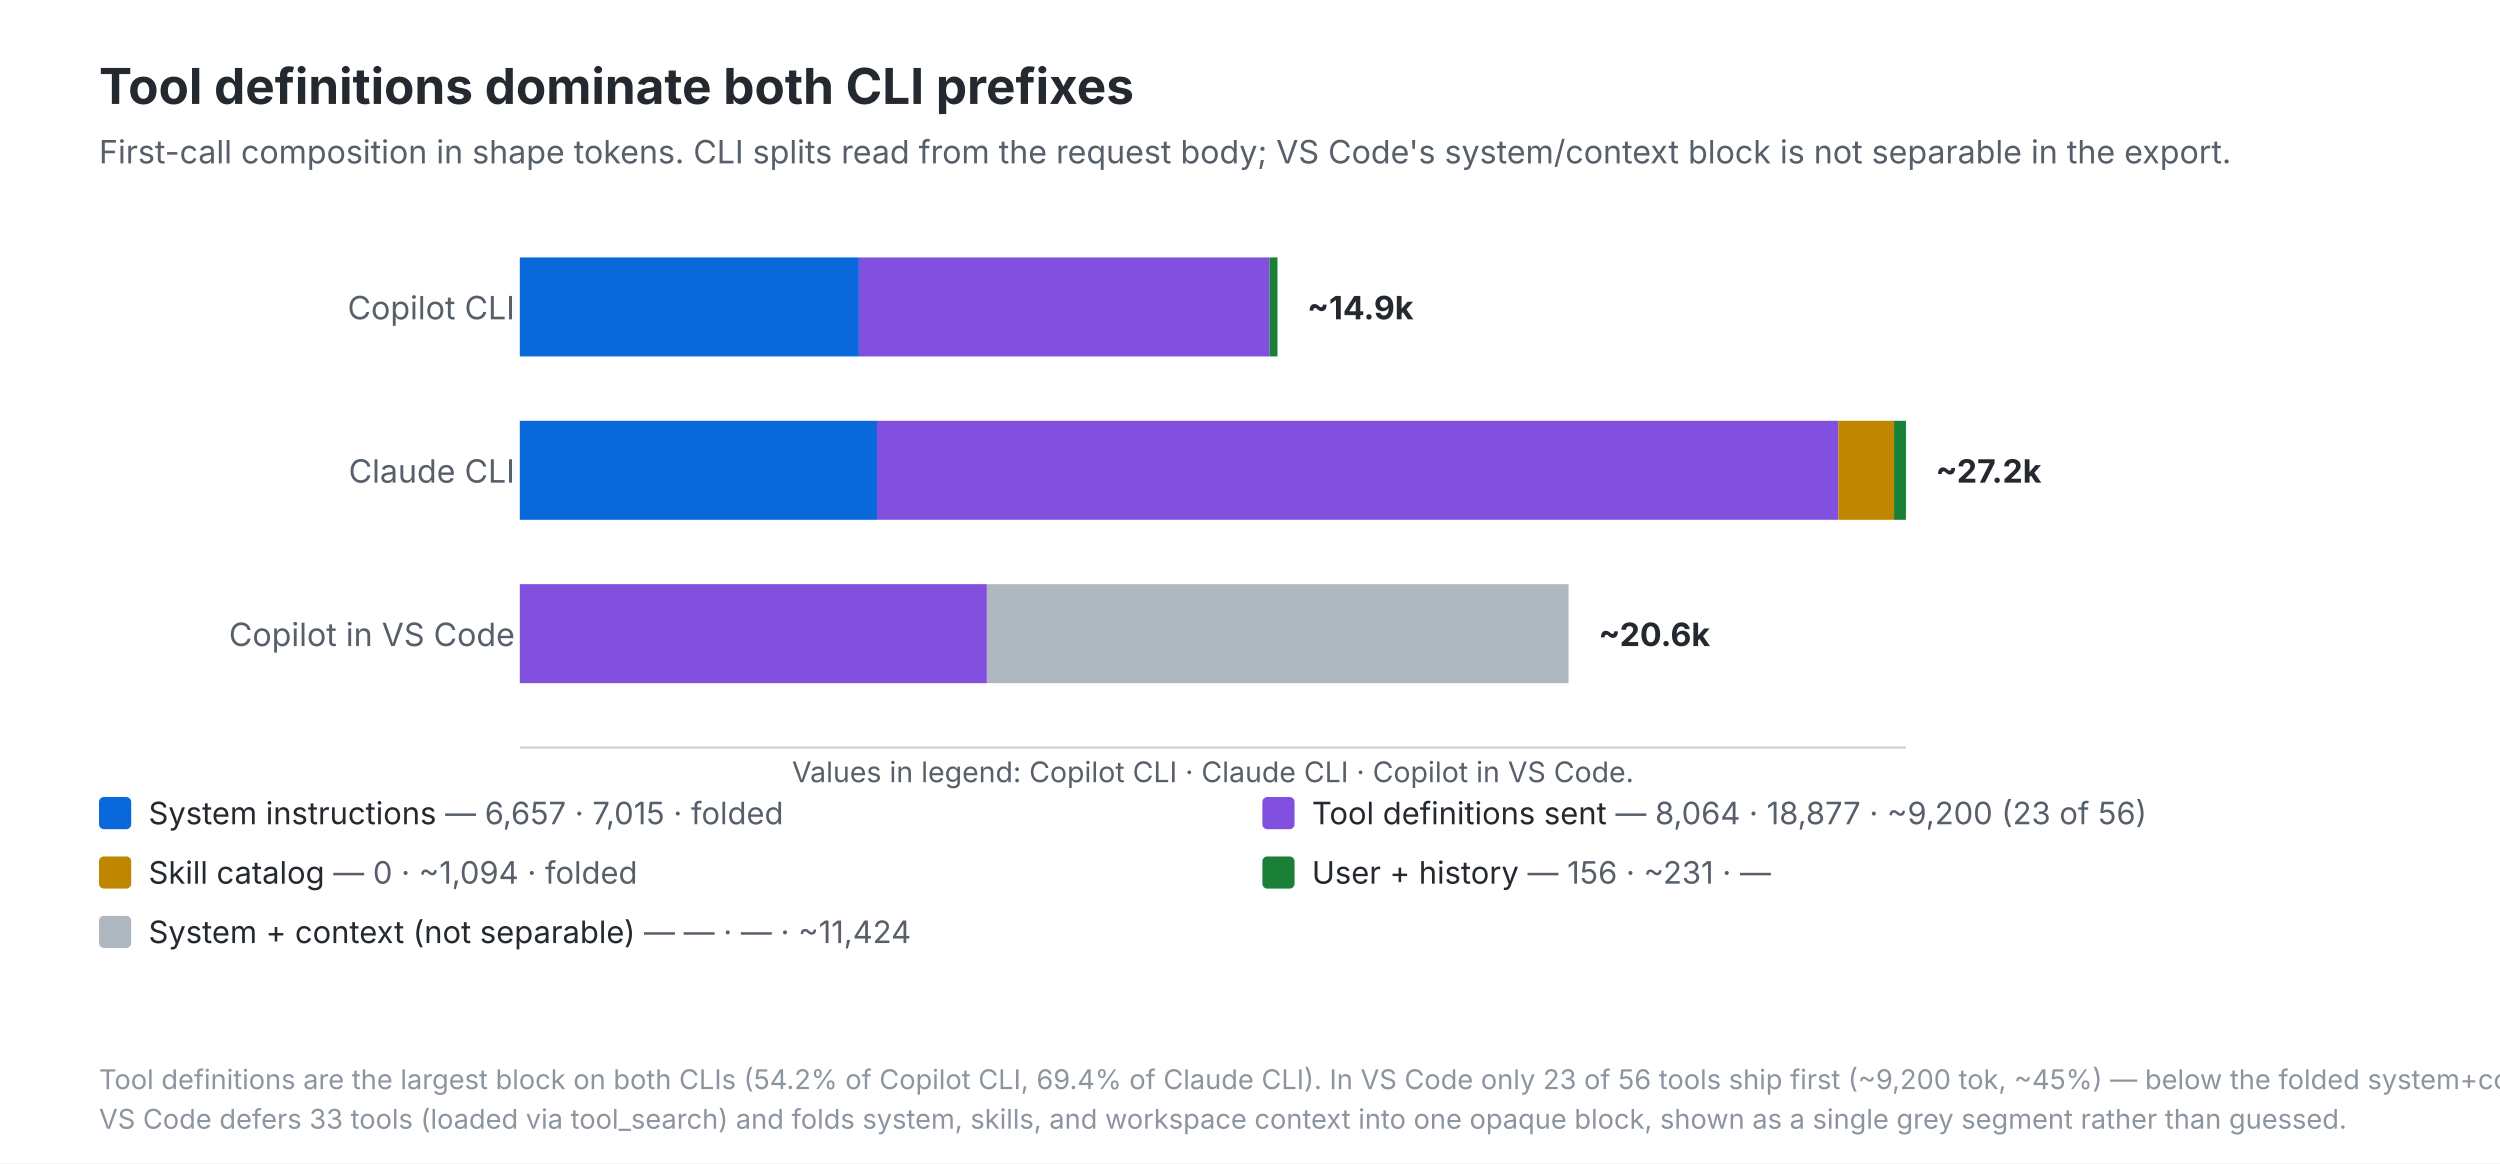
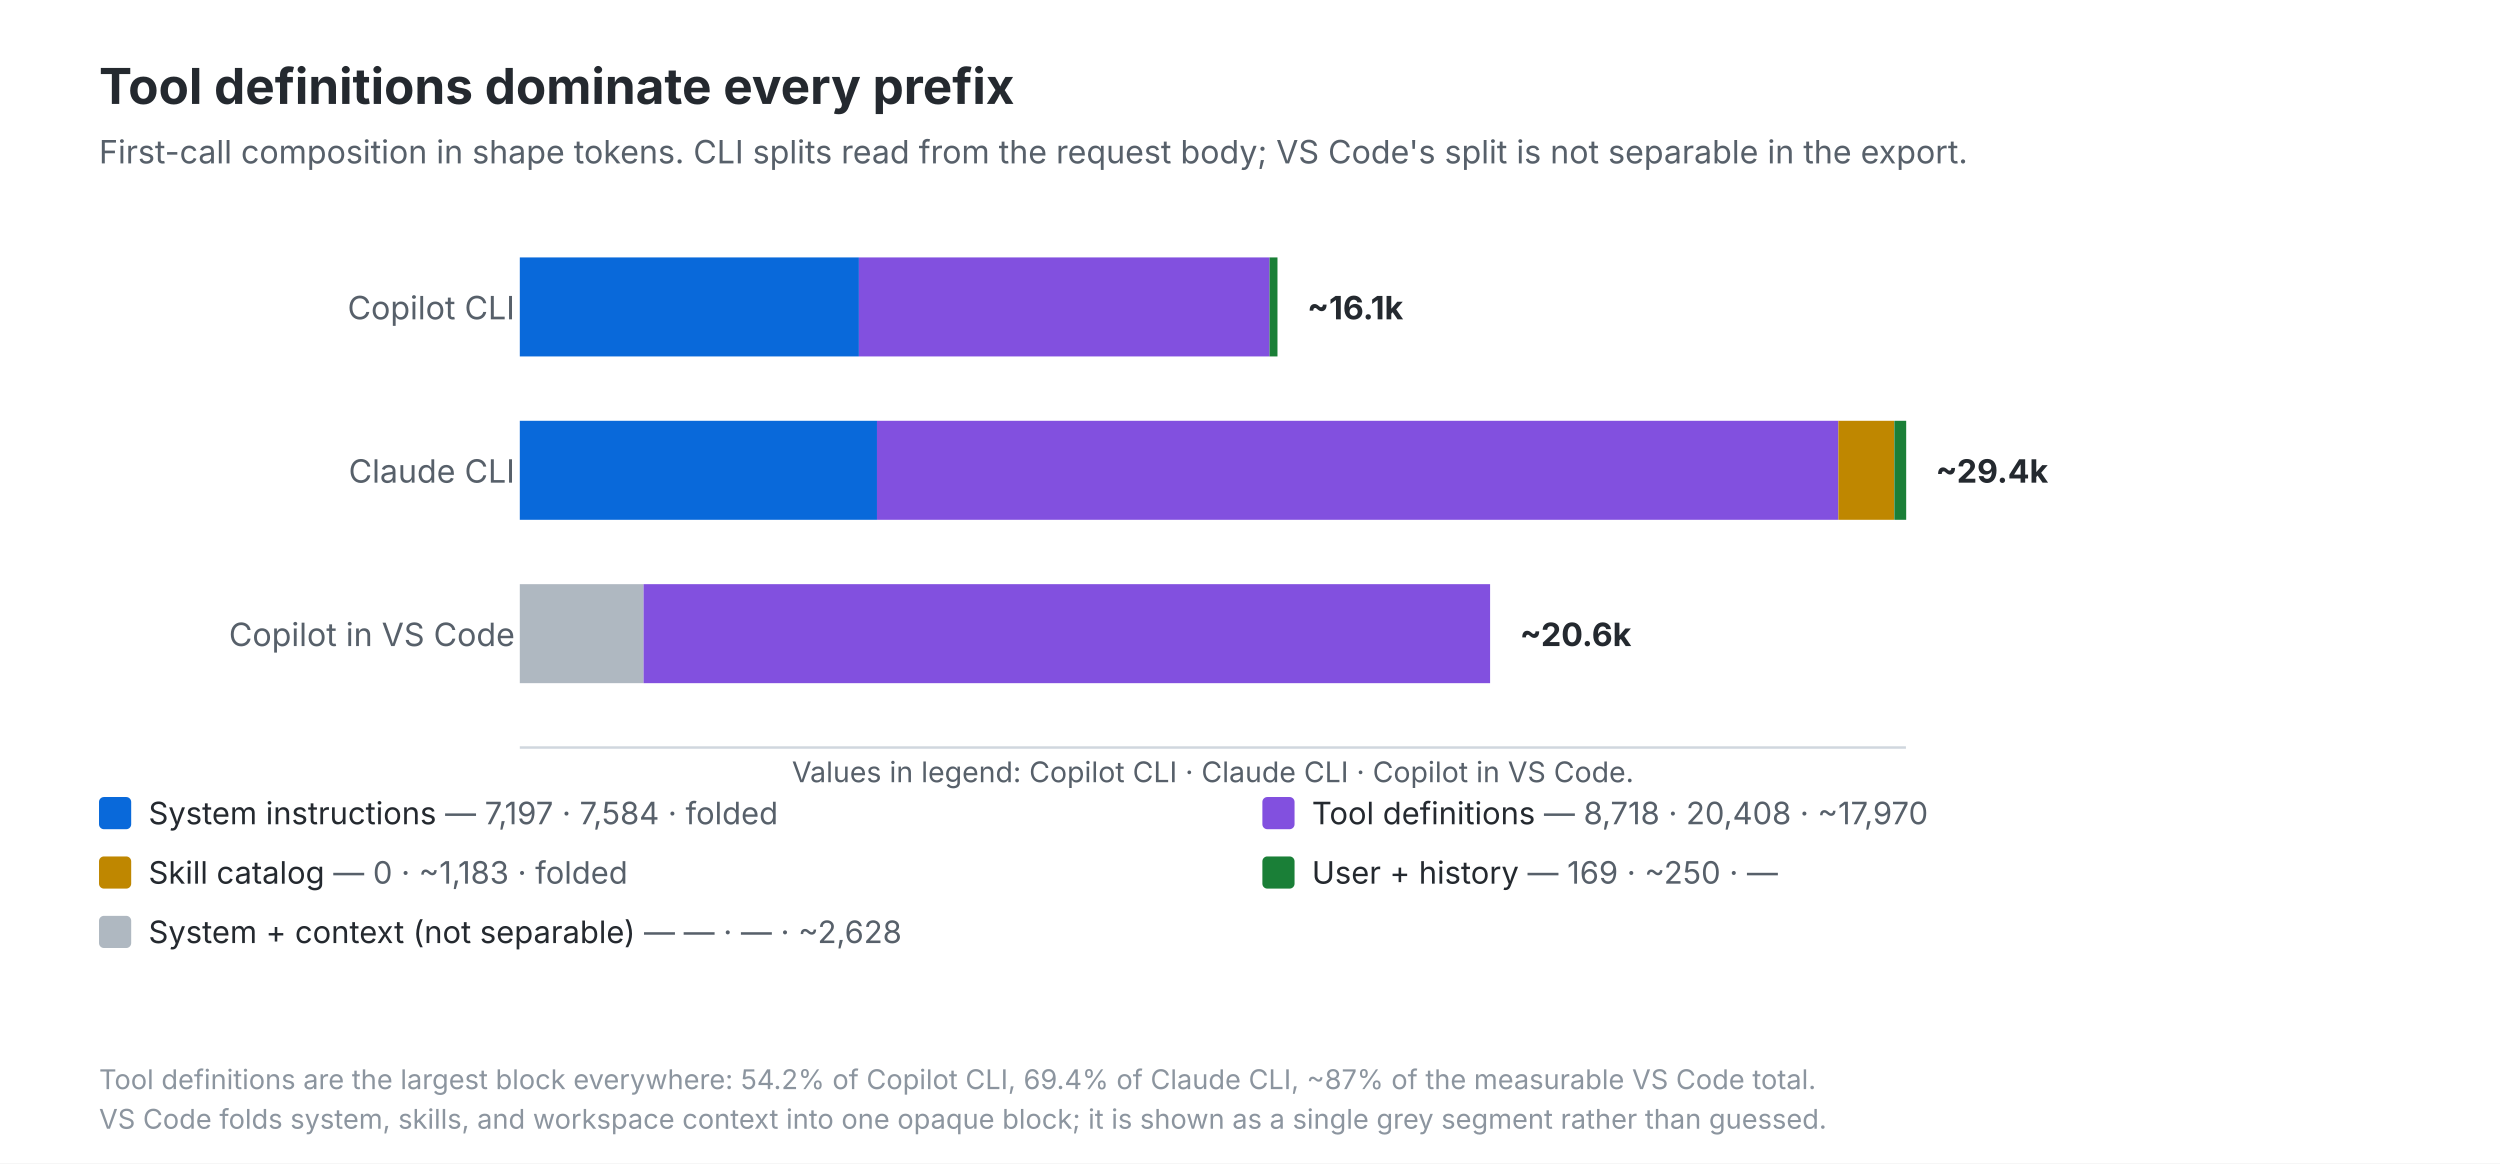
<svg xmlns="http://www.w3.org/2000/svg" viewBox="0 0 1010 470" width="100%" role="img" aria-labelledby="t d" font-family="-apple-system, BlinkMacSystemFont, 'Segoe UI', sans-serif">
  <rect x="0" y="0" width="1010" height="470" fill="#ffffff" />
-   <text x="40" y="42" font-size="20" font-weight="700" fill="#24292f">Tool definitions dominate both CLI prefixes</text>
-   <text x="40" y="66" font-size="13" fill="#57606a">First-call composition in shape tokens. CLI splits read from the request body; VS Code's system/context block is not separable in the export.</text>
+   <text x="40" y="42" font-size="20" font-weight="700" fill="#24292f">Tool definitions dominate every prefix</text>
+   <text x="40" y="66" font-size="13" fill="#57606a">First-call composition in shape tokens. CLI splits read from the request body; VS Code's split is not separable in the export.</text>
  <g>
    <rect x="210.0" y="104" width="137.0" height="40" fill="#0969da" />
    <rect x="347.0" y="104" width="165.9" height="40" fill="#8250df" />
    <rect x="512.9" y="104" width="3.2" height="40" fill="#1a7f37" />
    <text x="208" y="129" text-anchor="end" font-size="13" fill="#57606a">Copilot CLI</text>
-     <text x="528.1" y="129" font-size="13" font-weight="700" fill="#24292f">~14.9k</text>
+     <text x="528.1" y="129" font-size="13" font-weight="700" fill="#24292f">~16.1k</text>
    <rect x="210.0" y="170" width="144.3" height="40" fill="#0969da" />
    <rect x="354.3" y="170" width="388.4" height="40" fill="#8250df" />
    <rect x="742.7" y="170" width="22.5" height="40" fill="#bf8700" />
-     <rect x="765.2" y="170" width="4.8" height="40" fill="#1a7f37" />
+     <rect x="765.3" y="170" width="4.8" height="40" fill="#1a7f37" />
    <text x="208" y="195" text-anchor="end" font-size="13" fill="#57606a">Claude CLI</text>
-     <text x="782.0" y="195" font-size="13" font-weight="700" fill="#24292f">~27.2k</text>
-     <rect x="210.0" y="236" width="188.7" height="40" fill="#8250df" />
-     <rect x="398.7" y="236" width="235.0" height="40" fill="#afb8c1" />
+     <text x="782.0" y="195" font-size="13" font-weight="700" fill="#24292f">~29.4k</text>
+     <rect x="210.0" y="236" width="50.0" height="40" fill="#afb8c1" />
+     <rect x="260.0" y="236" width="342.0" height="40" fill="#8250df" />
    <text x="208" y="261" text-anchor="end" font-size="13" fill="#57606a">Copilot in VS Code</text>
-     <text x="645.8" y="261" font-size="13" font-weight="700" fill="#24292f">~20.6k</text>
+     <text x="614.0" y="261" font-size="13" font-weight="700" fill="#24292f">~20.6k</text>
  </g>
  <line x1="210" y1="302" x2="770" y2="302" stroke="#d0d7de" stroke-width="1" />
  <text x="490" y="316" font-size="11.5" fill="#57606a" text-anchor="middle">Values in legend: Copilot CLI · Claude CLI · Copilot in VS Code.</text>
  <g>
    <rect x="40" y="322" width="13" height="13" rx="2" fill="#0969da" />
-     <text x="60" y="333" font-size="12.5" fill="#24292f">System instructions <tspan fill="#57606a">— 6,657 · 7,015 · folded</tspan>
+     <text x="60" y="333" font-size="12.5" fill="#24292f">System instructions <tspan fill="#57606a">— 7,197 · 7,584 · folded</tspan>
    </text>
    <rect x="510" y="322" width="13" height="13" rx="2" fill="#8250df" />
-     <text x="530" y="333" font-size="12.5" fill="#24292f">Tool definitions sent <tspan fill="#57606a">— 8,064 · 18,877 · ~9,200 (23 of 56)</tspan>
+     <text x="530" y="333" font-size="12.5" fill="#24292f">Tool definitions <tspan fill="#57606a">— 8,718 · 20,408 · ~17,970</tspan>
    </text>
    <rect x="40" y="346" width="13" height="13" rx="2" fill="#bf8700" />
-     <text x="60" y="357" font-size="12.5" fill="#24292f">Skill catalog <tspan fill="#57606a">— 0 · ~1,094 · folded</tspan>
+     <text x="60" y="357" font-size="12.5" fill="#24292f">Skill catalog <tspan fill="#57606a">— 0 · ~1,183 · folded</tspan>
    </text>
    <rect x="510" y="346" width="13" height="13" rx="2" fill="#1a7f37" />
-     <text x="530" y="357" font-size="12.5" fill="#24292f">User + history <tspan fill="#57606a">— 156 · ~231 · —</tspan>
+     <text x="530" y="357" font-size="12.5" fill="#24292f">User + history <tspan fill="#57606a">— 169 · ~250 · —</tspan>
    </text>
    <rect x="40" y="370" width="13" height="13" rx="2" fill="#afb8c1" />
-     <text x="60" y="381" font-size="12.5" fill="#24292f">System + context (not separable) <tspan fill="#57606a">— — · — · ~11,424</tspan>
+     <text x="60" y="381" font-size="12.5" fill="#24292f">System + context (not separable) <tspan fill="#57606a">— — · — · ~2,628</tspan>
    </text>
  </g>
-   <text x="40" y="440" font-size="11" fill="#8c959f">Tool definitions are the largest block on both CLIs (54.2% of Copilot CLI, 69.4% of Claude CLI). In VS Code only 23 of 56 tools ship first (~9,200 tok, ~45%) — below the folded system+context block (~11,424, ~55%).</text>
-   <text x="40" y="456" font-size="11" fill="#8c959f">VS Code defers 33 tools (loaded via tool_search) and folds system, skills, and workspace context into one opaque block, shown as a single grey segment rather than guessed.</text>
+   <text x="40" y="440" font-size="11" fill="#8c959f">Tool definitions are the largest block everywhere: 54.2% of Copilot CLI, 69.4% of Claude CLI, ~87% of the measurable VS Code total.</text>
+   <text x="40" y="456" font-size="11" fill="#8c959f">VS Code folds system, skills, and workspace context into one opaque block; it is shown as a single grey segment rather than guessed.</text>
</svg>
